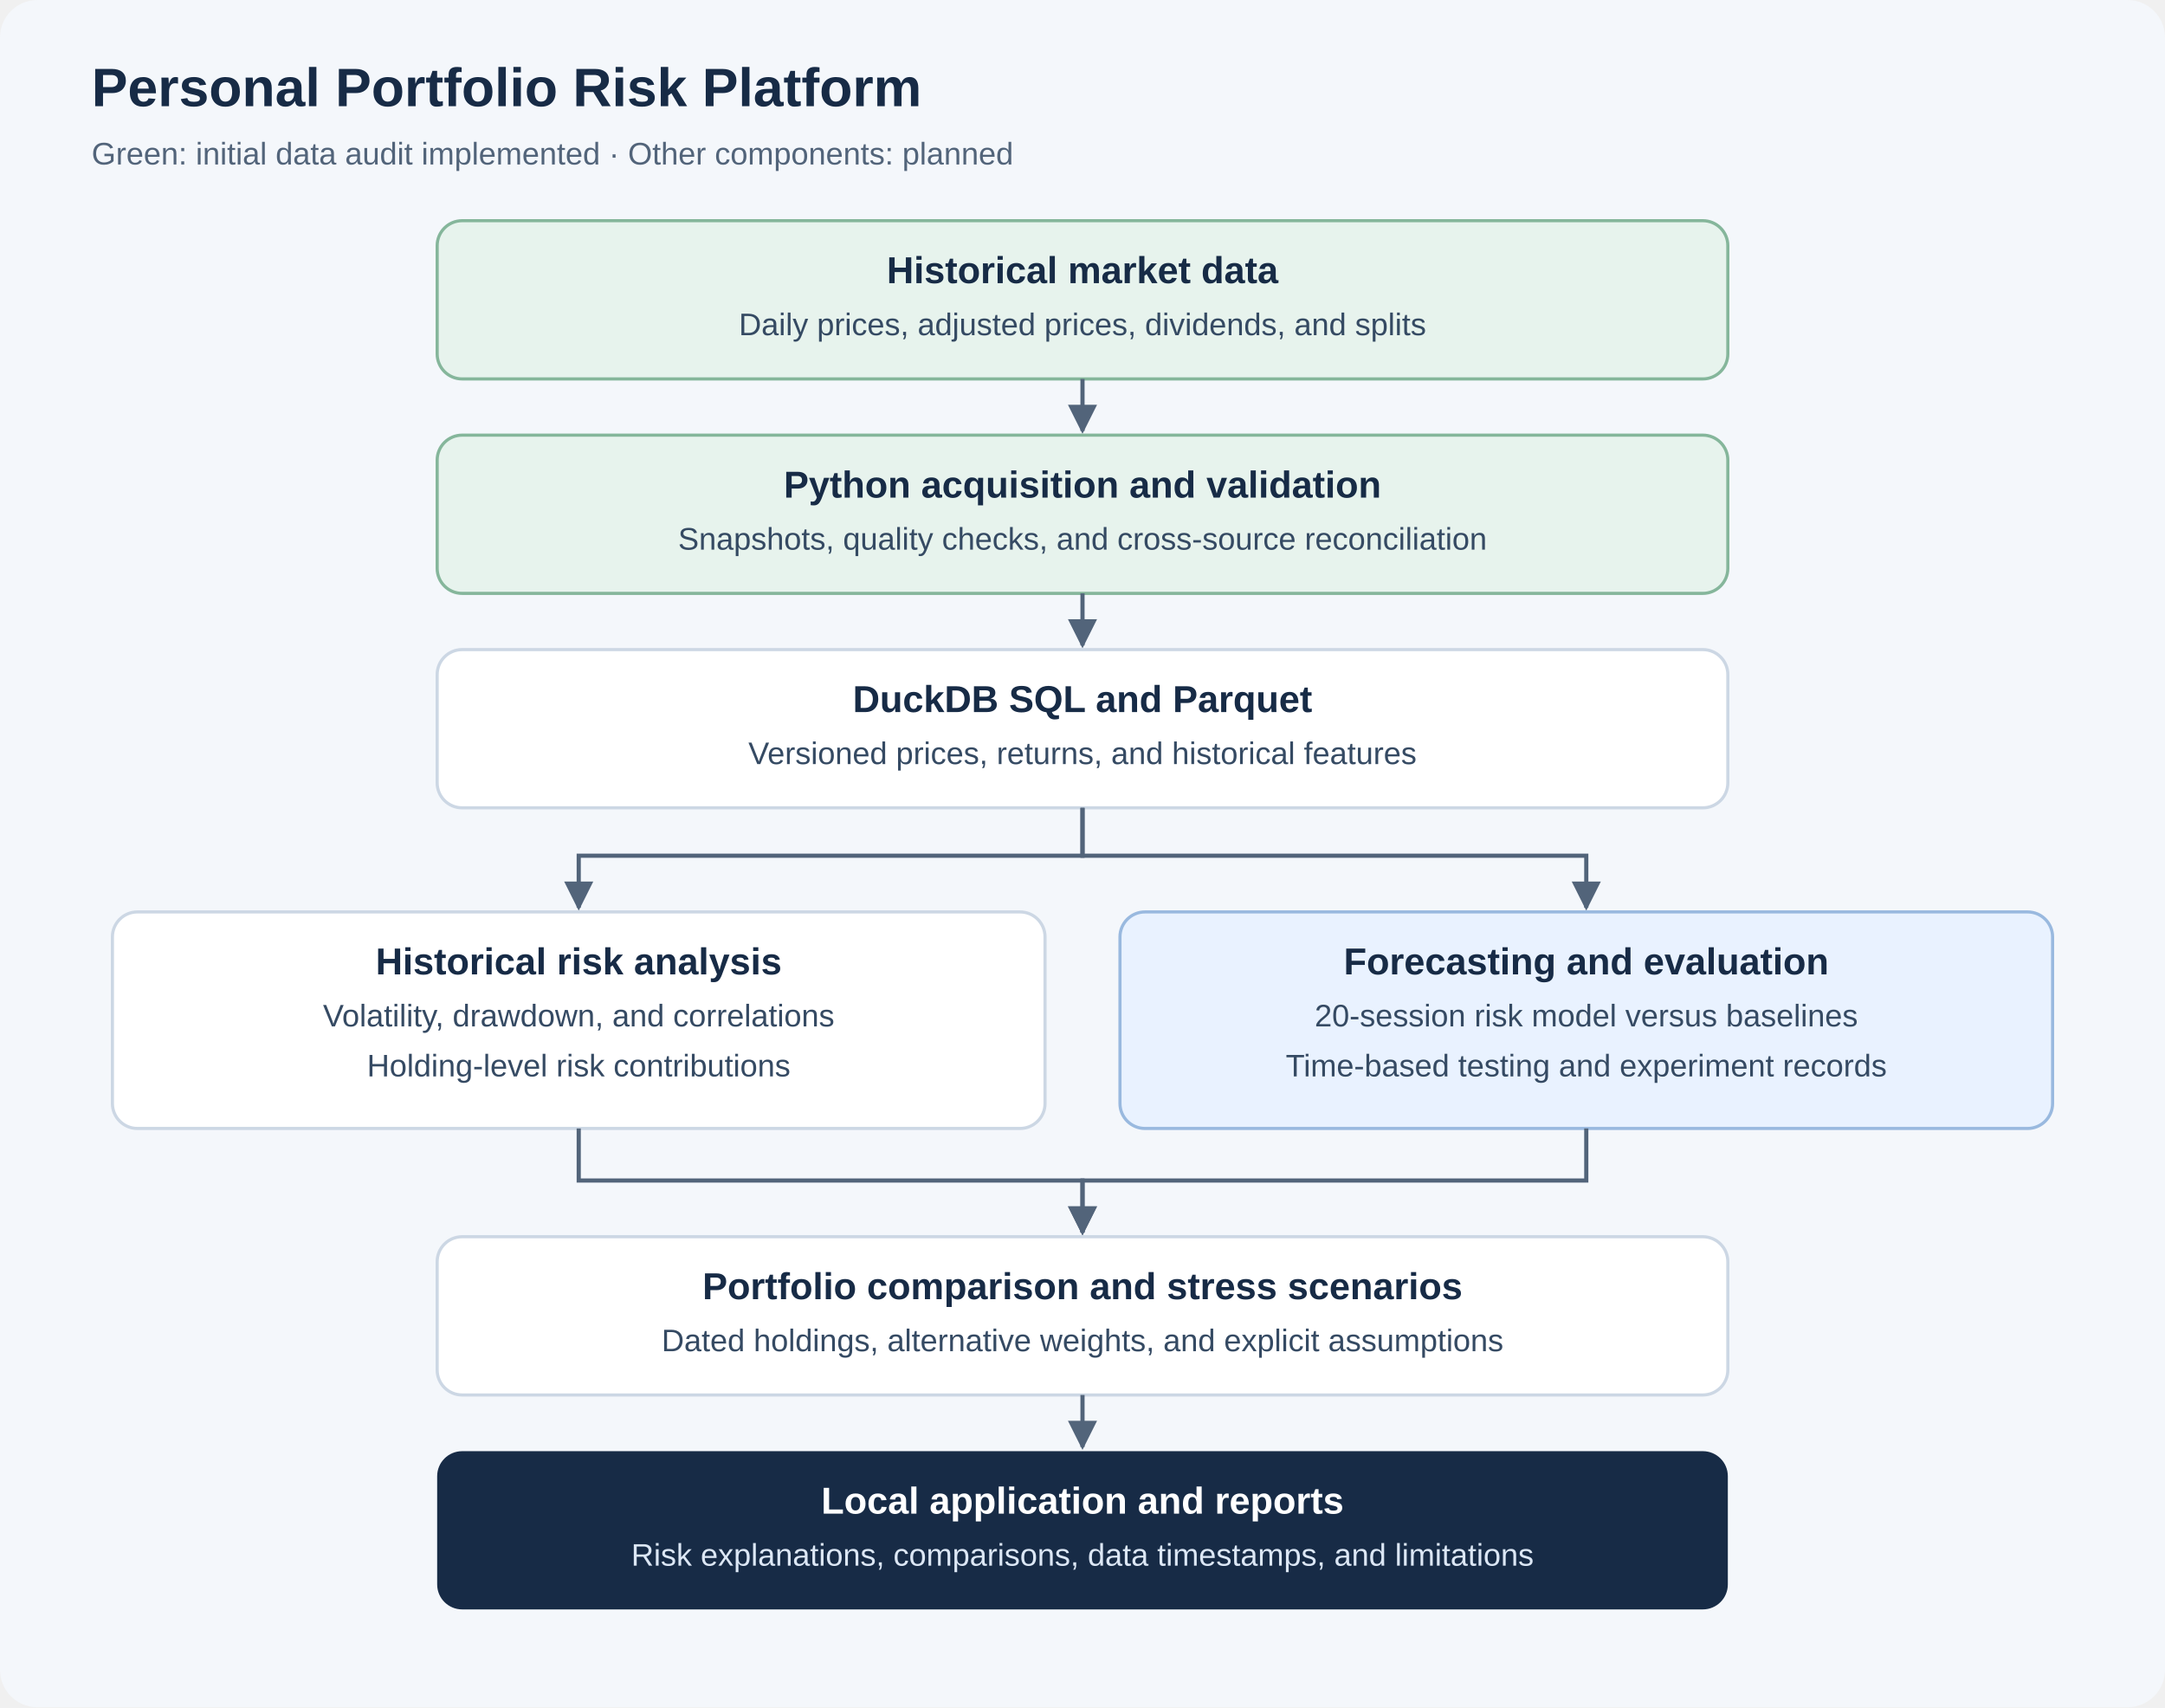
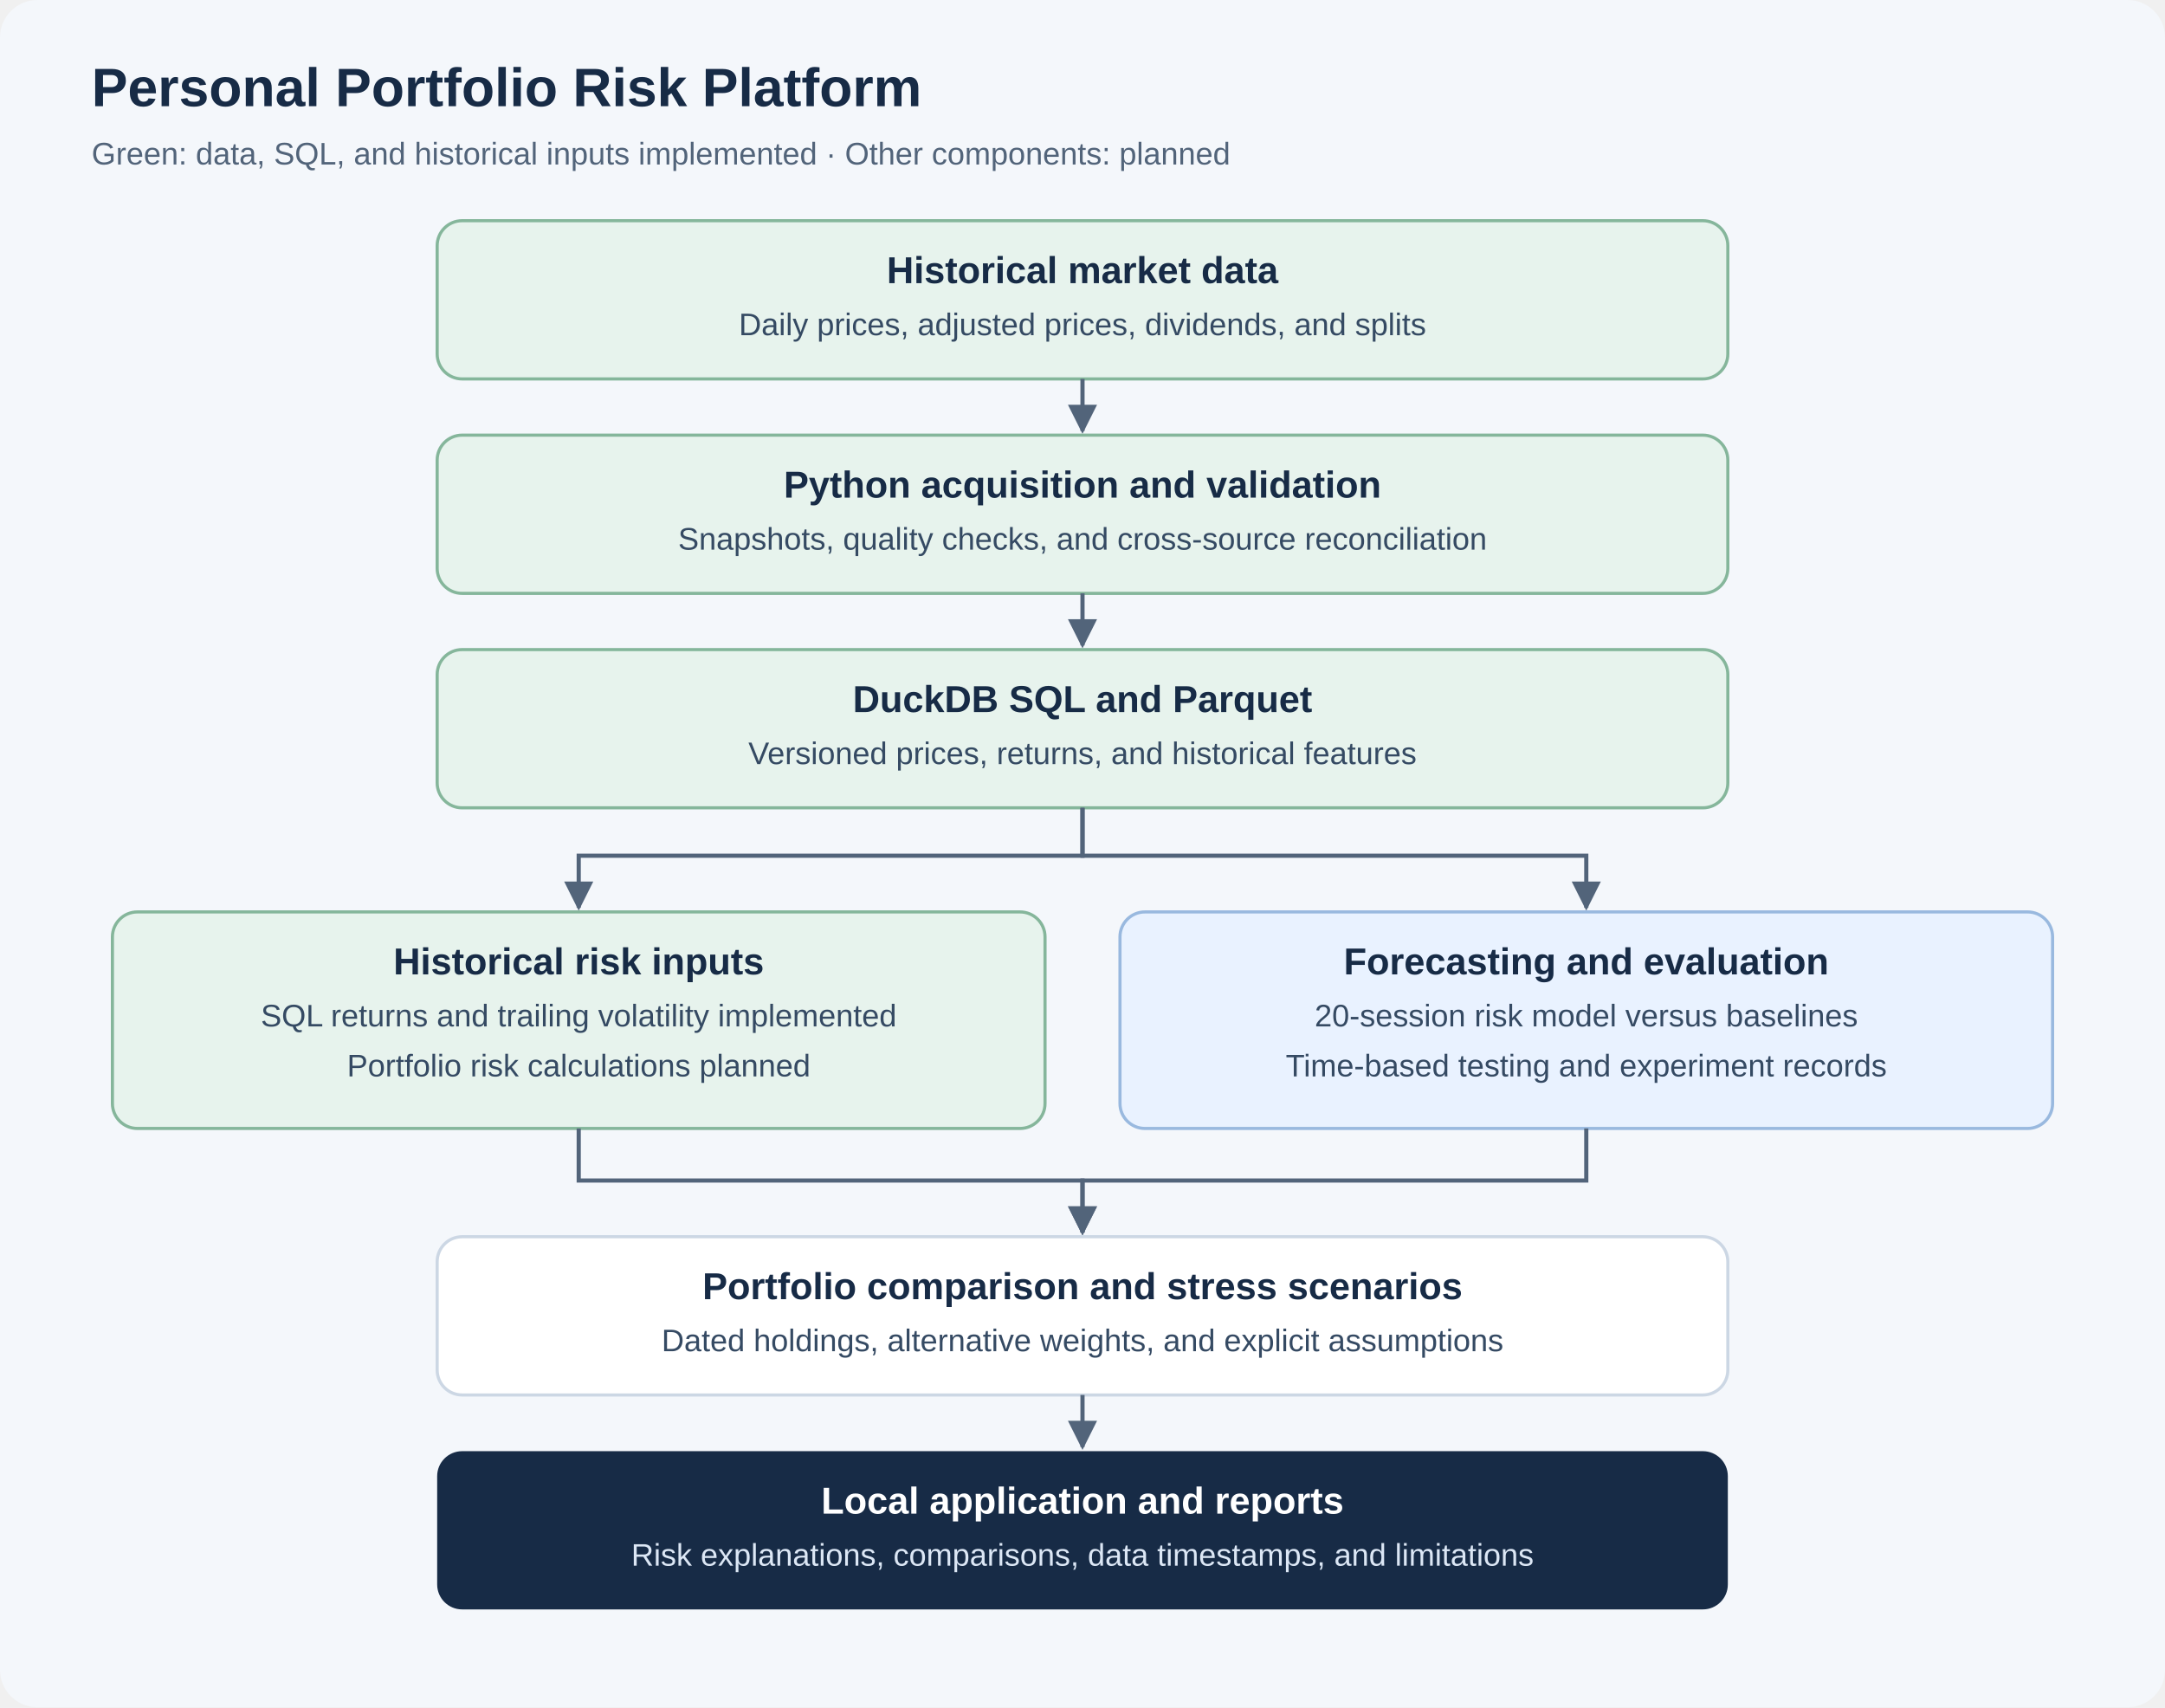
<svg xmlns="http://www.w3.org/2000/svg" width="1040" height="820" viewBox="0 0 1040 820" role="img" aria-labelledby="title description">
  <defs>
    <marker id="arrow" viewBox="0 0 10 10" refX="9" refY="5" markerWidth="7" markerHeight="7" orient="auto">
      <path d="M0 0 L10 5 L0 10 Z" fill="#52647a" />
    </marker>
    <style>
      text { font-family: Arial, Helvetica, sans-serif; }
      .title { font-size: 26px; font-weight: 700; fill: #172b46; }
      .subtitle { font-size: 15px; fill: #52647a; }
      .heading { font-size: 18px; font-weight: 700; fill: #172b46; }
      .body { font-size: 15px; fill: #354a63; }
      .line { fill: none; stroke: #52647a; stroke-width: 2; marker-end: url(#arrow); }
      .box { fill: #fff; stroke: #ccd7e4; stroke-width: 1.5; }
      .done { fill: #e7f3ed; stroke: #85b69b; }
    </style>
  </defs>
  <rect width="1040" height="820" rx="18" fill="#f4f7fb" />
  <text class="title" x="44" y="51">Personal Portfolio Risk Platform</text>
-   <text class="subtitle" x="44" y="79">Green: initial data audit implemented · Other components: planned</text>
+   <text class="subtitle" x="44" y="79">Green: data, SQL, and historical inputs implemented · Other components: planned</text>
  <rect class="box done" x="210" y="106" width="620" height="76" rx="12" />
  <text class="heading" x="520" y="136" text-anchor="middle">Historical market data</text>
  <text class="body" x="520" y="161" text-anchor="middle">Daily prices, adjusted prices, dividends, and splits</text>
  <path class="line" d="M520 182 V207" />
  <rect class="box done" x="210" y="209" width="620" height="76" rx="12" />
  <text class="heading" x="520" y="239" text-anchor="middle">Python acquisition and validation</text>
  <text class="body" x="520" y="264" text-anchor="middle">Snapshots, quality checks, and cross-source reconciliation</text>
  <path class="line" d="M520 285 V310" />
-   <rect class="box" x="210" y="312" width="620" height="76" rx="12" />
+   <rect class="box done" x="210" y="312" width="620" height="76" rx="12" />
  <text class="heading" x="520" y="342" text-anchor="middle">DuckDB SQL and Parquet</text>
  <text class="body" x="520" y="367" text-anchor="middle">Versioned prices, returns, and historical features</text>
  <path class="line" d="M520 388 V411 H278 V436" />
  <path class="line" d="M520 388 V411 H762 V436" />
-   <rect class="box" x="54" y="438" width="448" height="104" rx="12" />
-   <text class="heading" x="278" y="468" text-anchor="middle">Historical risk analysis</text>
-   <text class="body" x="278" y="493" text-anchor="middle">Volatility, drawdown, and correlations</text>
-   <text class="body" x="278" y="517" text-anchor="middle">Holding-level risk contributions</text>
+   <rect class="box done" x="54" y="438" width="448" height="104" rx="12" />
+   <text class="heading" x="278" y="468" text-anchor="middle">Historical risk inputs</text>
+   <text class="body" x="278" y="493" text-anchor="middle">SQL returns and trailing volatility implemented</text>
+   <text class="body" x="278" y="517" text-anchor="middle">Portfolio risk calculations planned</text>
  <rect x="538" y="438" width="448" height="104" rx="12" fill="#e9f2ff" stroke="#99b9df" stroke-width="1.5" />
  <text class="heading" x="762" y="468" text-anchor="middle">Forecasting and evaluation</text>
  <text class="body" x="762" y="493" text-anchor="middle">20-session risk model versus baselines</text>
  <text class="body" x="762" y="517" text-anchor="middle">Time-based testing and experiment records</text>
  <path class="line" d="M278 542 V567 H520 V592" />
  <path class="line" d="M762 542 V567 H520 V592" />
  <rect class="box" x="210" y="594" width="620" height="76" rx="12" />
  <text class="heading" x="520" y="624" text-anchor="middle">Portfolio comparison and stress scenarios</text>
  <text class="body" x="520" y="649" text-anchor="middle">Dated holdings, alternative weights, and explicit assumptions</text>
  <path class="line" d="M520 670 V695" />
  <rect x="210" y="697" width="620" height="76" rx="12" fill="#172b46" />
  <text x="520" y="727" text-anchor="middle" font-size="18" font-weight="700" fill="#fff">Local application and reports</text>
  <text x="520" y="752" text-anchor="middle" font-size="15" fill="#dce7f5">Risk explanations, comparisons, data timestamps, and limitations</text>
</svg>
